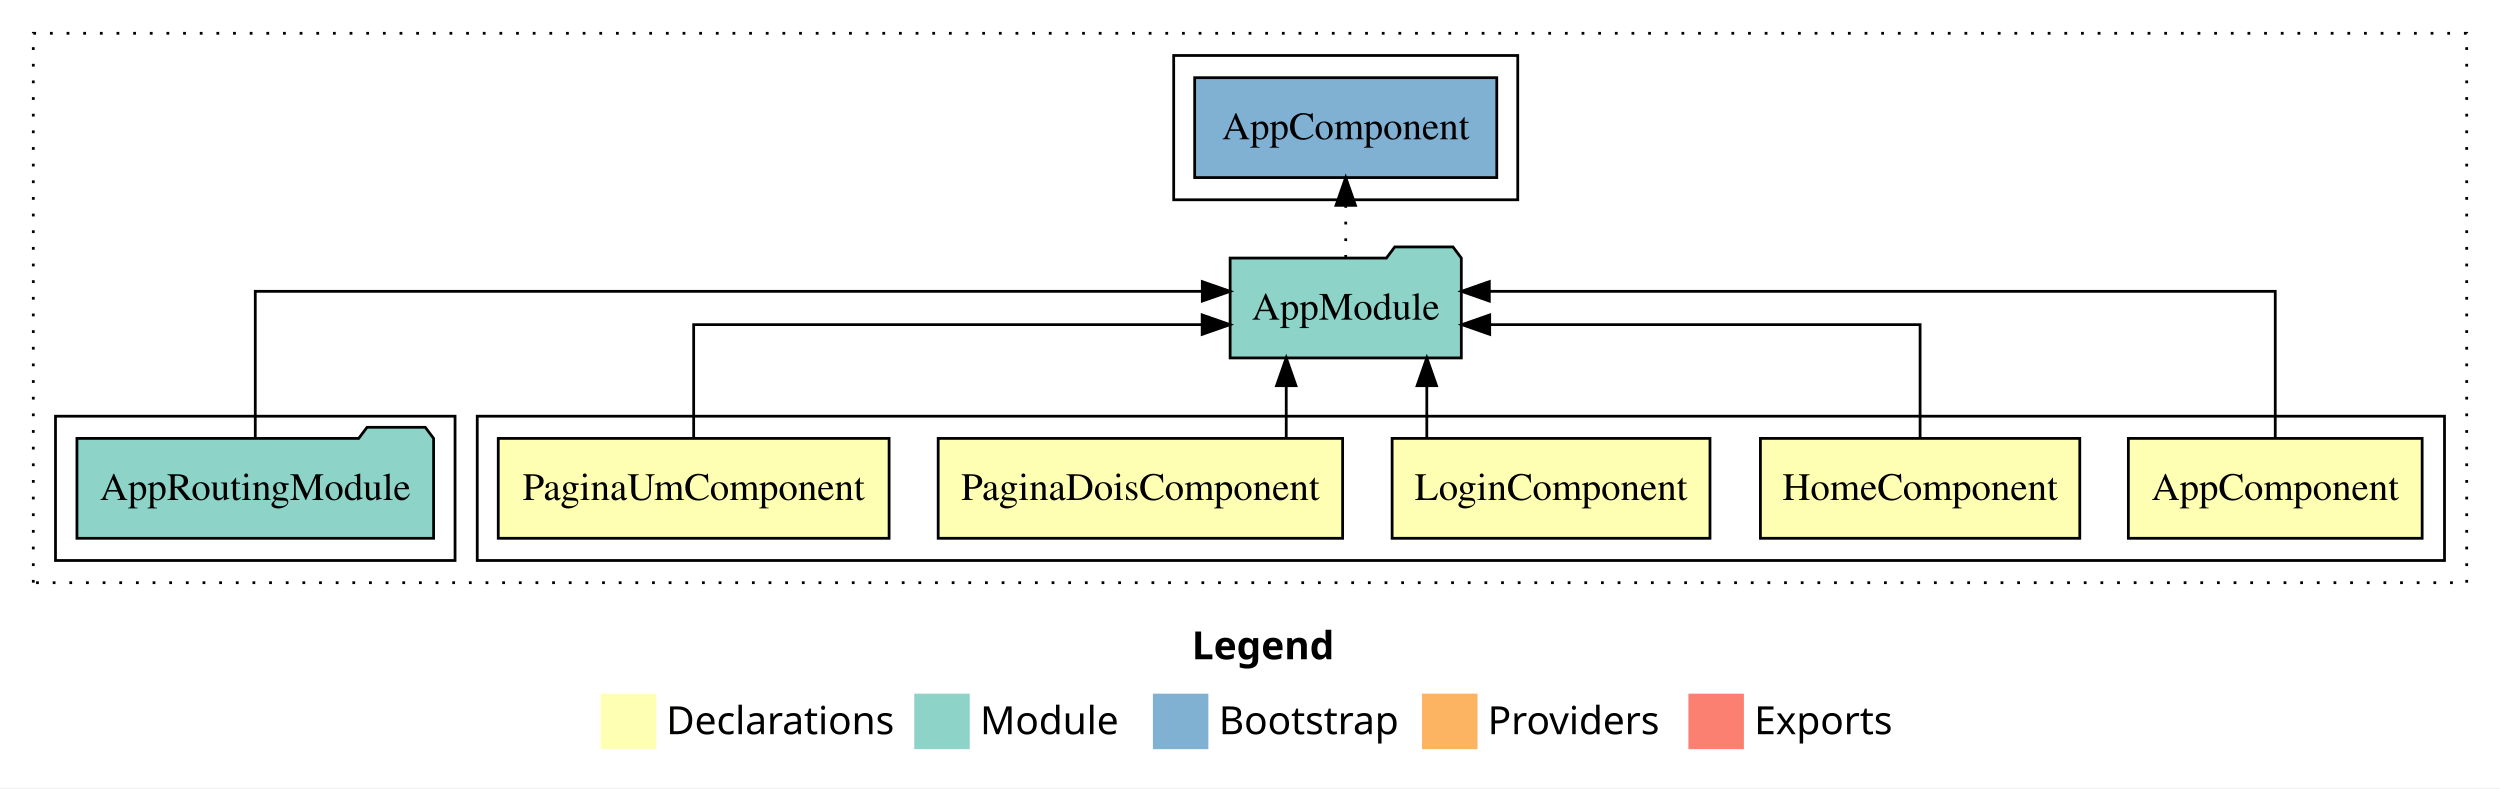
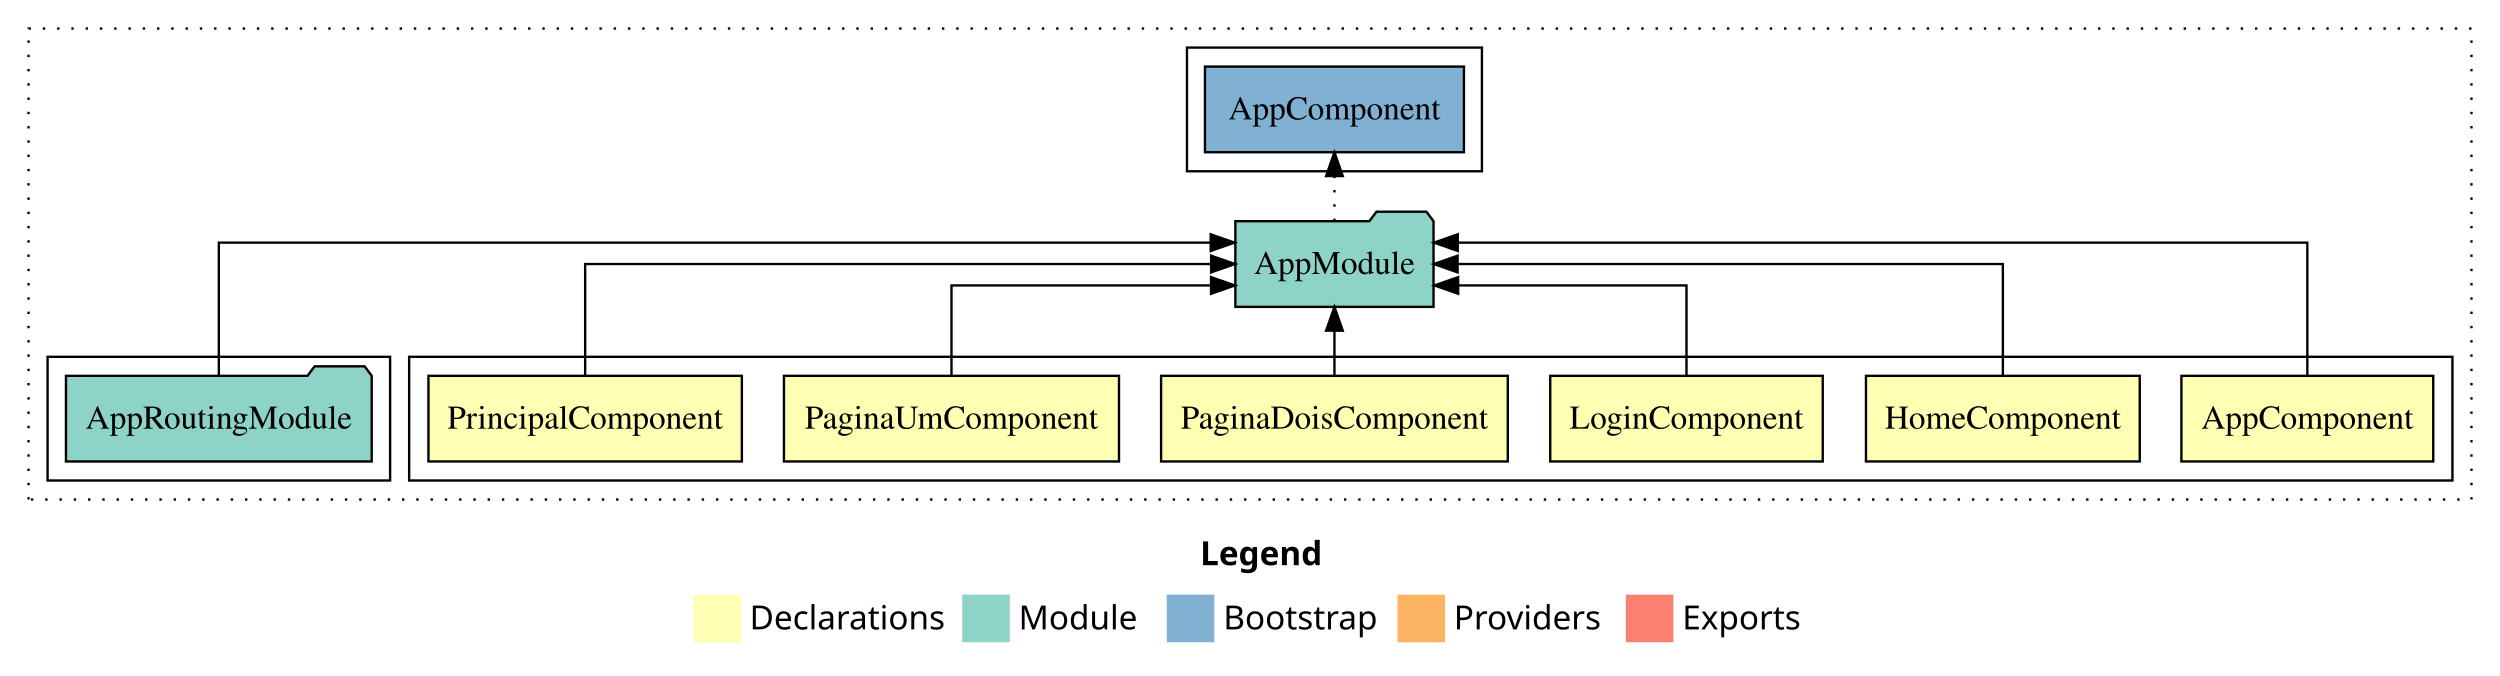
- <svg xmlns="http://www.w3.org/2000/svg" width="901pt" height="284pt" viewBox="0.00 0.00 901.00 284.00">
+ <svg xmlns="http://www.w3.org/2000/svg" width="1051pt" height="284pt" viewBox="0.00 0.00 1051.00 284.00">
  <g id="graph0" class="graph" transform="scale(1 1) rotate(0) translate(4 280)">
-     <polygon fill="white" stroke="transparent" points="-4,4 -4,-280 897,-280 897,4 -4,4" />
-     <text text-anchor="start" x="425.51" y="-42.4" font-family="Times-12" font-weight="bold" font-size="14.00">Legend</text>
-     <polygon fill="#ffffb3" stroke="transparent" points="212.5,-10 212.5,-30 232.5,-30 232.5,-10 212.5,-10" />
-     <text text-anchor="start" x="236.13" y="-15.4" font-family="Times-12" font-size="14.00">  Declarations</text>
-     <polygon fill="#8dd3c7" stroke="transparent" points="325.5,-10 325.5,-30 345.5,-30 345.5,-10 325.5,-10" />
-     <text text-anchor="start" x="349.23" y="-15.4" font-family="Times-12" font-size="14.00">  Module</text>
-     <polygon fill="#80b1d3" stroke="transparent" points="411.5,-10 411.5,-30 431.5,-30 431.5,-10 411.5,-10" />
-     <text text-anchor="start" x="435.28" y="-15.4" font-family="Times-12" font-size="14.00">  Bootstrap</text>
-     <polygon fill="#fdb462" stroke="transparent" points="508.5,-10 508.5,-30 528.5,-30 528.5,-10 508.5,-10" />
-     <text text-anchor="start" x="532.17" y="-15.4" font-family="Times-12" font-size="14.00">  Providers</text>
-     <polygon fill="#fb8072" stroke="transparent" points="604.5,-10 604.5,-30 624.5,-30 624.5,-10 604.5,-10" />
-     <text text-anchor="start" x="628.23" y="-15.4" font-family="Times-12" font-size="14.00">  Exports</text>
+     <polygon fill="white" stroke="transparent" points="-4,4 -4,-280 1047,-280 1047,4 -4,4" />
+     <text text-anchor="start" x="500.51" y="-42.4" font-family="Times-12" font-weight="bold" font-size="14.00">Legend</text>
+     <polygon fill="#ffffb3" stroke="transparent" points="287.5,-10 287.5,-30 307.5,-30 307.5,-10 287.5,-10" />
+     <text text-anchor="start" x="311.13" y="-15.4" font-family="Times-12" font-size="14.00">  Declarations</text>
+     <polygon fill="#8dd3c7" stroke="transparent" points="400.5,-10 400.5,-30 420.5,-30 420.5,-10 400.5,-10" />
+     <text text-anchor="start" x="424.23" y="-15.4" font-family="Times-12" font-size="14.00">  Module</text>
+     <polygon fill="#80b1d3" stroke="transparent" points="486.5,-10 486.5,-30 506.5,-30 506.5,-10 486.5,-10" />
+     <text text-anchor="start" x="510.28" y="-15.4" font-family="Times-12" font-size="14.00">  Bootstrap</text>
+     <polygon fill="#fdb462" stroke="transparent" points="583.5,-10 583.5,-30 603.5,-30 603.5,-10 583.5,-10" />
+     <text text-anchor="start" x="607.17" y="-15.4" font-family="Times-12" font-size="14.00">  Providers</text>
+     <polygon fill="#fb8072" stroke="transparent" points="679.5,-10 679.5,-30 699.5,-30 699.5,-10 679.5,-10" />
+     <text text-anchor="start" x="703.23" y="-15.4" font-family="Times-12" font-size="14.00">  Exports</text>
    <g id="clust1" class="cluster">
-       <polygon fill="none" stroke="black" stroke-dasharray="1,5" points="8,-70 8,-268 885,-268 885,-70 8,-70" />
+       <polygon fill="none" stroke="black" stroke-dasharray="1,5" points="8,-70 8,-268 1035,-268 1035,-70 8,-70" />
    </g>
    <g id="clust2" class="cluster">
-       <polygon fill="none" stroke="black" points="168,-78 168,-130 877,-130 877,-78 168,-78" />
+       <polygon fill="none" stroke="black" points="168,-78 168,-130 1027,-130 1027,-78 168,-78" />
    </g>
-     <g id="clust8" class="cluster">
+     <g id="clust9" class="cluster">
      <polygon fill="none" stroke="black" points="16,-78 16,-130 160,-130 160,-78 16,-78" />
    </g>
-     <g id="clust10" class="cluster">
-       <polygon fill="none" stroke="black" points="419,-208 419,-260 543,-260 543,-208 419,-208" />
+     <g id="clust11" class="cluster">
+       <polygon fill="none" stroke="black" points="495,-208 495,-260 619,-260 619,-208 495,-208" />
    </g>
    <g id="node1" class="node">
-       <polygon fill="#ffffb3" stroke="black" points="868.94,-122 763.06,-122 763.06,-86 868.94,-86 868.94,-122" />
-       <text text-anchor="middle" x="816" y="-99.8" font-family="Times,serif" font-size="14.00">AppComponent</text>
+       <polygon fill="#ffffb3" stroke="black" points="1018.94,-122 913.06,-122 913.06,-86 1018.94,-86 1018.94,-122" />
+       <text text-anchor="middle" x="966" y="-99.8" font-family="Times,serif" font-size="14.00">AppComponent</text>
+     </g>
+     <g id="node7" class="node">
+       <polygon fill="#8dd3c7" stroke="black" points="598.66,-187 595.66,-191 574.66,-191 571.66,-187 515.34,-187 515.34,-151 598.66,-151 598.66,-187" />
+       <text text-anchor="middle" x="557" y="-164.8" font-family="Times,serif" font-size="14.00">AppModule</text>
+     </g>
+     <g id="edge1" class="edge">
+       <path fill="none" stroke="black" d="M966,-122.29C966,-144.21 966,-178 966,-178 966,-178 608.85,-178 608.85,-178" />
+       <polygon fill="black" stroke="black" points="608.85,-174.5 598.85,-178 608.85,-181.5 608.85,-174.5" />
+     </g>
+     <g id="node2" class="node">
+       <polygon fill="#ffffb3" stroke="black" points="895.55,-122 780.45,-122 780.45,-86 895.55,-86 895.55,-122" />
+       <text text-anchor="middle" x="838" y="-99.8" font-family="Times,serif" font-size="14.00">HomeComponent</text>
+     </g>
+     <g id="edge2" class="edge">
+       <path fill="none" stroke="black" d="M838,-122.11C838,-141.34 838,-169 838,-169 838,-169 608.77,-169 608.77,-169" />
+       <polygon fill="black" stroke="black" points="608.77,-165.5 598.77,-169 608.77,-172.5 608.77,-165.5" />
+     </g>
+     <g id="node3" class="node">
+       <polygon fill="#ffffb3" stroke="black" points="762.28,-122 647.72,-122 647.72,-86 762.28,-86 762.28,-122" />
+       <text text-anchor="middle" x="705" y="-99.8" font-family="Times,serif" font-size="14.00">LoginComponent</text>
+     </g>
+     <g id="edge3" class="edge">
+       <path fill="none" stroke="black" d="M705,-122.03C705,-138.4 705,-160 705,-160 705,-160 609.01,-160 609.01,-160" />
+       <polygon fill="black" stroke="black" points="609.02,-156.5 599.01,-160 609.01,-163.5 609.02,-156.5" />
+     </g>
+     <g id="node4" class="node">
+       <polygon fill="#ffffb3" stroke="black" points="629.88,-122 484.12,-122 484.12,-86 629.88,-86 629.88,-122" />
+       <text text-anchor="middle" x="557" y="-99.8" font-family="Times,serif" font-size="14.00">PaginaDoisComponent</text>
+     </g>
+     <g id="edge4" class="edge">
+       <path fill="none" stroke="black" d="M557,-122.11C557,-122.11 557,-140.99 557,-140.99" />
+       <polygon fill="black" stroke="black" points="553.5,-140.99 557,-150.99 560.5,-140.99 553.5,-140.99" />
+     </g>
+     <g id="node5" class="node">
+       <polygon fill="#ffffb3" stroke="black" points="466.43,-122 325.57,-122 325.57,-86 466.43,-86 466.43,-122" />
+       <text text-anchor="middle" x="396" y="-99.8" font-family="Times,serif" font-size="14.00">PaginaUmComponent</text>
+     </g>
+     <g id="edge5" class="edge">
+       <path fill="none" stroke="black" d="M396,-122.03C396,-138.4 396,-160 396,-160 396,-160 505.12,-160 505.12,-160" />
+       <polygon fill="black" stroke="black" points="505.12,-163.5 515.12,-160 505.12,-156.5 505.12,-163.5" />
    </g>
    <g id="node6" class="node">
-       <polygon fill="#8dd3c7" stroke="black" points="522.66,-187 519.66,-191 498.66,-191 495.66,-187 439.34,-187 439.34,-151 522.66,-151 522.66,-187" />
-       <text text-anchor="middle" x="481" y="-164.8" font-family="Times,serif" font-size="14.00">AppModule</text>
+       <polygon fill="#ffffb3" stroke="black" points="307.88,-122 176.12,-122 176.12,-86 307.88,-86 307.88,-122" />
+       <text text-anchor="middle" x="242" y="-99.8" font-family="Times,serif" font-size="14.00">PrincipalComponent</text>
    </g>
-     <g id="edge1" class="edge">
-       <path fill="none" stroke="black" d="M816,-122.28C816,-143.32 816,-175 816,-175 816,-175 532.75,-175 532.75,-175" />
-       <polygon fill="black" stroke="black" points="532.75,-171.5 522.75,-175 532.75,-178.5 532.75,-171.5" />
+     <g id="edge6" class="edge">
+       <path fill="none" stroke="black" d="M242,-122.11C242,-141.34 242,-169 242,-169 242,-169 505.17,-169 505.17,-169" />
+       <polygon fill="black" stroke="black" points="505.17,-172.5 515.17,-169 505.17,-165.5 505.17,-172.5" />
    </g>
-     <g id="node2" class="node">
-       <polygon fill="#ffffb3" stroke="black" points="745.55,-122 630.45,-122 630.45,-86 745.55,-86 745.55,-122" />
-       <text text-anchor="middle" x="688" y="-99.8" font-family="Times,serif" font-size="14.00">HomeComponent</text>
+     <g id="node9" class="node">
+       <polygon fill="#80b1d3" stroke="black" points="611.44,-252 502.56,-252 502.56,-216 611.44,-216 611.44,-252" />
+       <text text-anchor="middle" x="557" y="-229.8" font-family="Times,serif" font-size="14.00">AppComponent </text>
    </g>
-     <g id="edge2" class="edge">
-       <path fill="none" stroke="black" d="M688,-122.02C688,-139.37 688,-163 688,-163 688,-163 532.89,-163 532.89,-163" />
-       <polygon fill="black" stroke="black" points="532.89,-159.5 522.89,-163 532.89,-166.5 532.89,-159.5" />
-     </g>
-     <g id="node3" class="node">
-       <polygon fill="#ffffb3" stroke="black" points="612.28,-122 497.72,-122 497.72,-86 612.28,-86 612.28,-122" />
-       <text text-anchor="middle" x="555" y="-99.8" font-family="Times,serif" font-size="14.00">LoginComponent</text>
-     </g>
-     <g id="edge3" class="edge">
-       <path fill="none" stroke="black" d="M510.22,-122.11C510.22,-122.11 510.22,-140.99 510.22,-140.99" />
-       <polygon fill="black" stroke="black" points="506.72,-140.99 510.22,-150.99 513.72,-140.99 506.72,-140.99" />
-     </g>
-     <g id="node4" class="node">
-       <polygon fill="#ffffb3" stroke="black" points="479.88,-122 334.12,-122 334.12,-86 479.88,-86 479.88,-122" />
-       <text text-anchor="middle" x="407" y="-99.8" font-family="Times,serif" font-size="14.00">PaginaDoisComponent</text>
-     </g>
-     <g id="edge4" class="edge">
-       <path fill="none" stroke="black" d="M459.56,-122.11C459.56,-122.11 459.56,-140.99 459.56,-140.99" />
-       <polygon fill="black" stroke="black" points="456.06,-140.99 459.56,-150.99 463.06,-140.99 456.06,-140.99" />
-     </g>
-     <g id="node5" class="node">
-       <polygon fill="#ffffb3" stroke="black" points="316.43,-122 175.57,-122 175.57,-86 316.43,-86 316.43,-122" />
-       <text text-anchor="middle" x="246" y="-99.8" font-family="Times,serif" font-size="14.00">PaginaUmComponent</text>
-     </g>
-     <g id="edge5" class="edge">
-       <path fill="none" stroke="black" d="M246,-122.02C246,-139.37 246,-163 246,-163 246,-163 429.26,-163 429.26,-163" />
-       <polygon fill="black" stroke="black" points="429.26,-166.5 439.26,-163 429.26,-159.5 429.26,-166.5" />
+     <g id="edge8" class="edge">
+       <path fill="none" stroke="black" stroke-dasharray="1,5" d="M557,-187.11C557,-187.11 557,-205.99 557,-205.99" />
+       <polygon fill="black" stroke="black" points="553.5,-205.99 557,-215.99 560.5,-205.99 553.5,-205.99" />
    </g>
    <g id="node8" class="node">
-       <polygon fill="#80b1d3" stroke="black" points="535.44,-252 426.56,-252 426.56,-216 535.44,-216 535.44,-252" />
-       <text text-anchor="middle" x="481" y="-229.8" font-family="Times,serif" font-size="14.00">AppComponent </text>
-     </g>
-     <g id="edge7" class="edge">
-       <path fill="none" stroke="black" stroke-dasharray="1,5" d="M481,-187.11C481,-187.11 481,-205.99 481,-205.99" />
-       <polygon fill="black" stroke="black" points="477.5,-205.99 481,-215.99 484.5,-205.99 477.5,-205.99" />
-     </g>
-     <g id="node7" class="node">
      <polygon fill="#8dd3c7" stroke="black" points="152.27,-122 149.27,-126 128.27,-126 125.27,-122 23.73,-122 23.73,-86 152.27,-86 152.27,-122" />
      <text text-anchor="middle" x="88" y="-99.8" font-family="Times,serif" font-size="14.00">AppRoutingModule</text>
    </g>
-     <g id="edge6" class="edge">
-       <path fill="none" stroke="black" d="M88,-122.28C88,-143.32 88,-175 88,-175 88,-175 429.31,-175 429.31,-175" />
-       <polygon fill="black" stroke="black" points="429.31,-178.5 439.31,-175 429.31,-171.5 429.31,-178.5" />
+     <g id="edge7" class="edge">
+       <path fill="none" stroke="black" d="M88,-122.29C88,-144.21 88,-178 88,-178 88,-178 504.97,-178 504.97,-178" />
+       <polygon fill="black" stroke="black" points="504.97,-181.5 514.97,-178 504.97,-174.5 504.97,-181.5" />
    </g>
  </g>
</svg>
